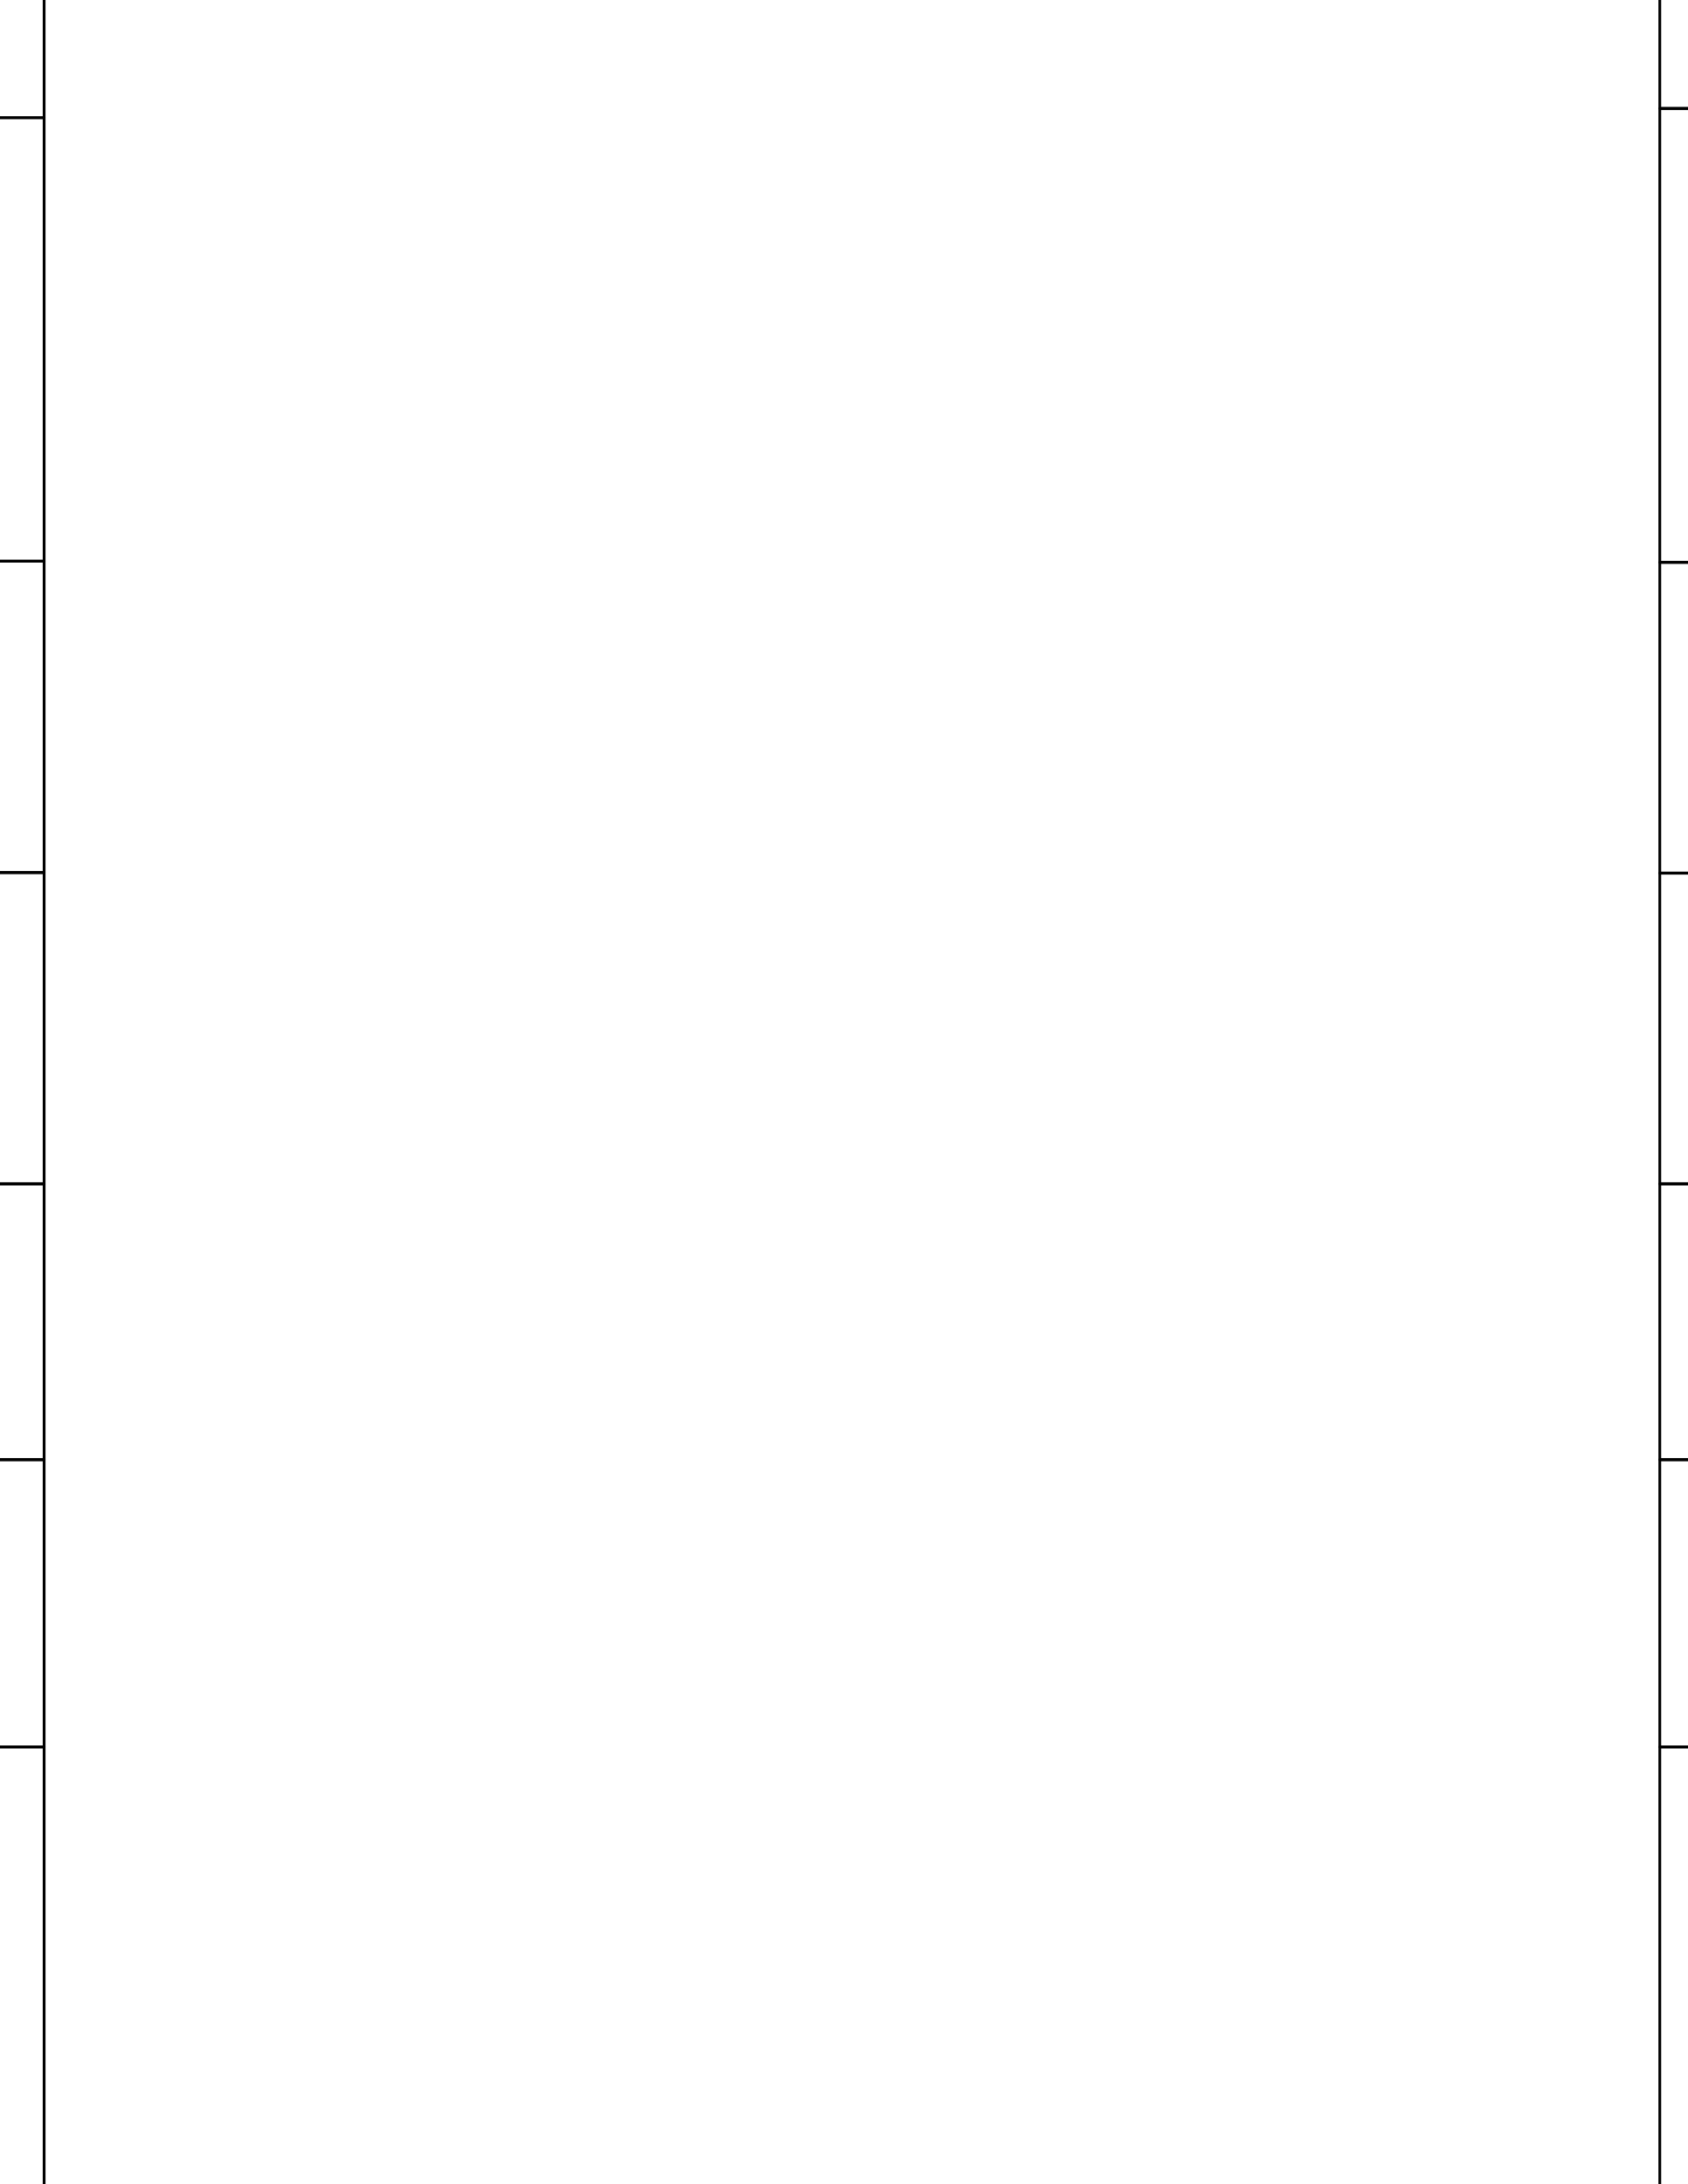
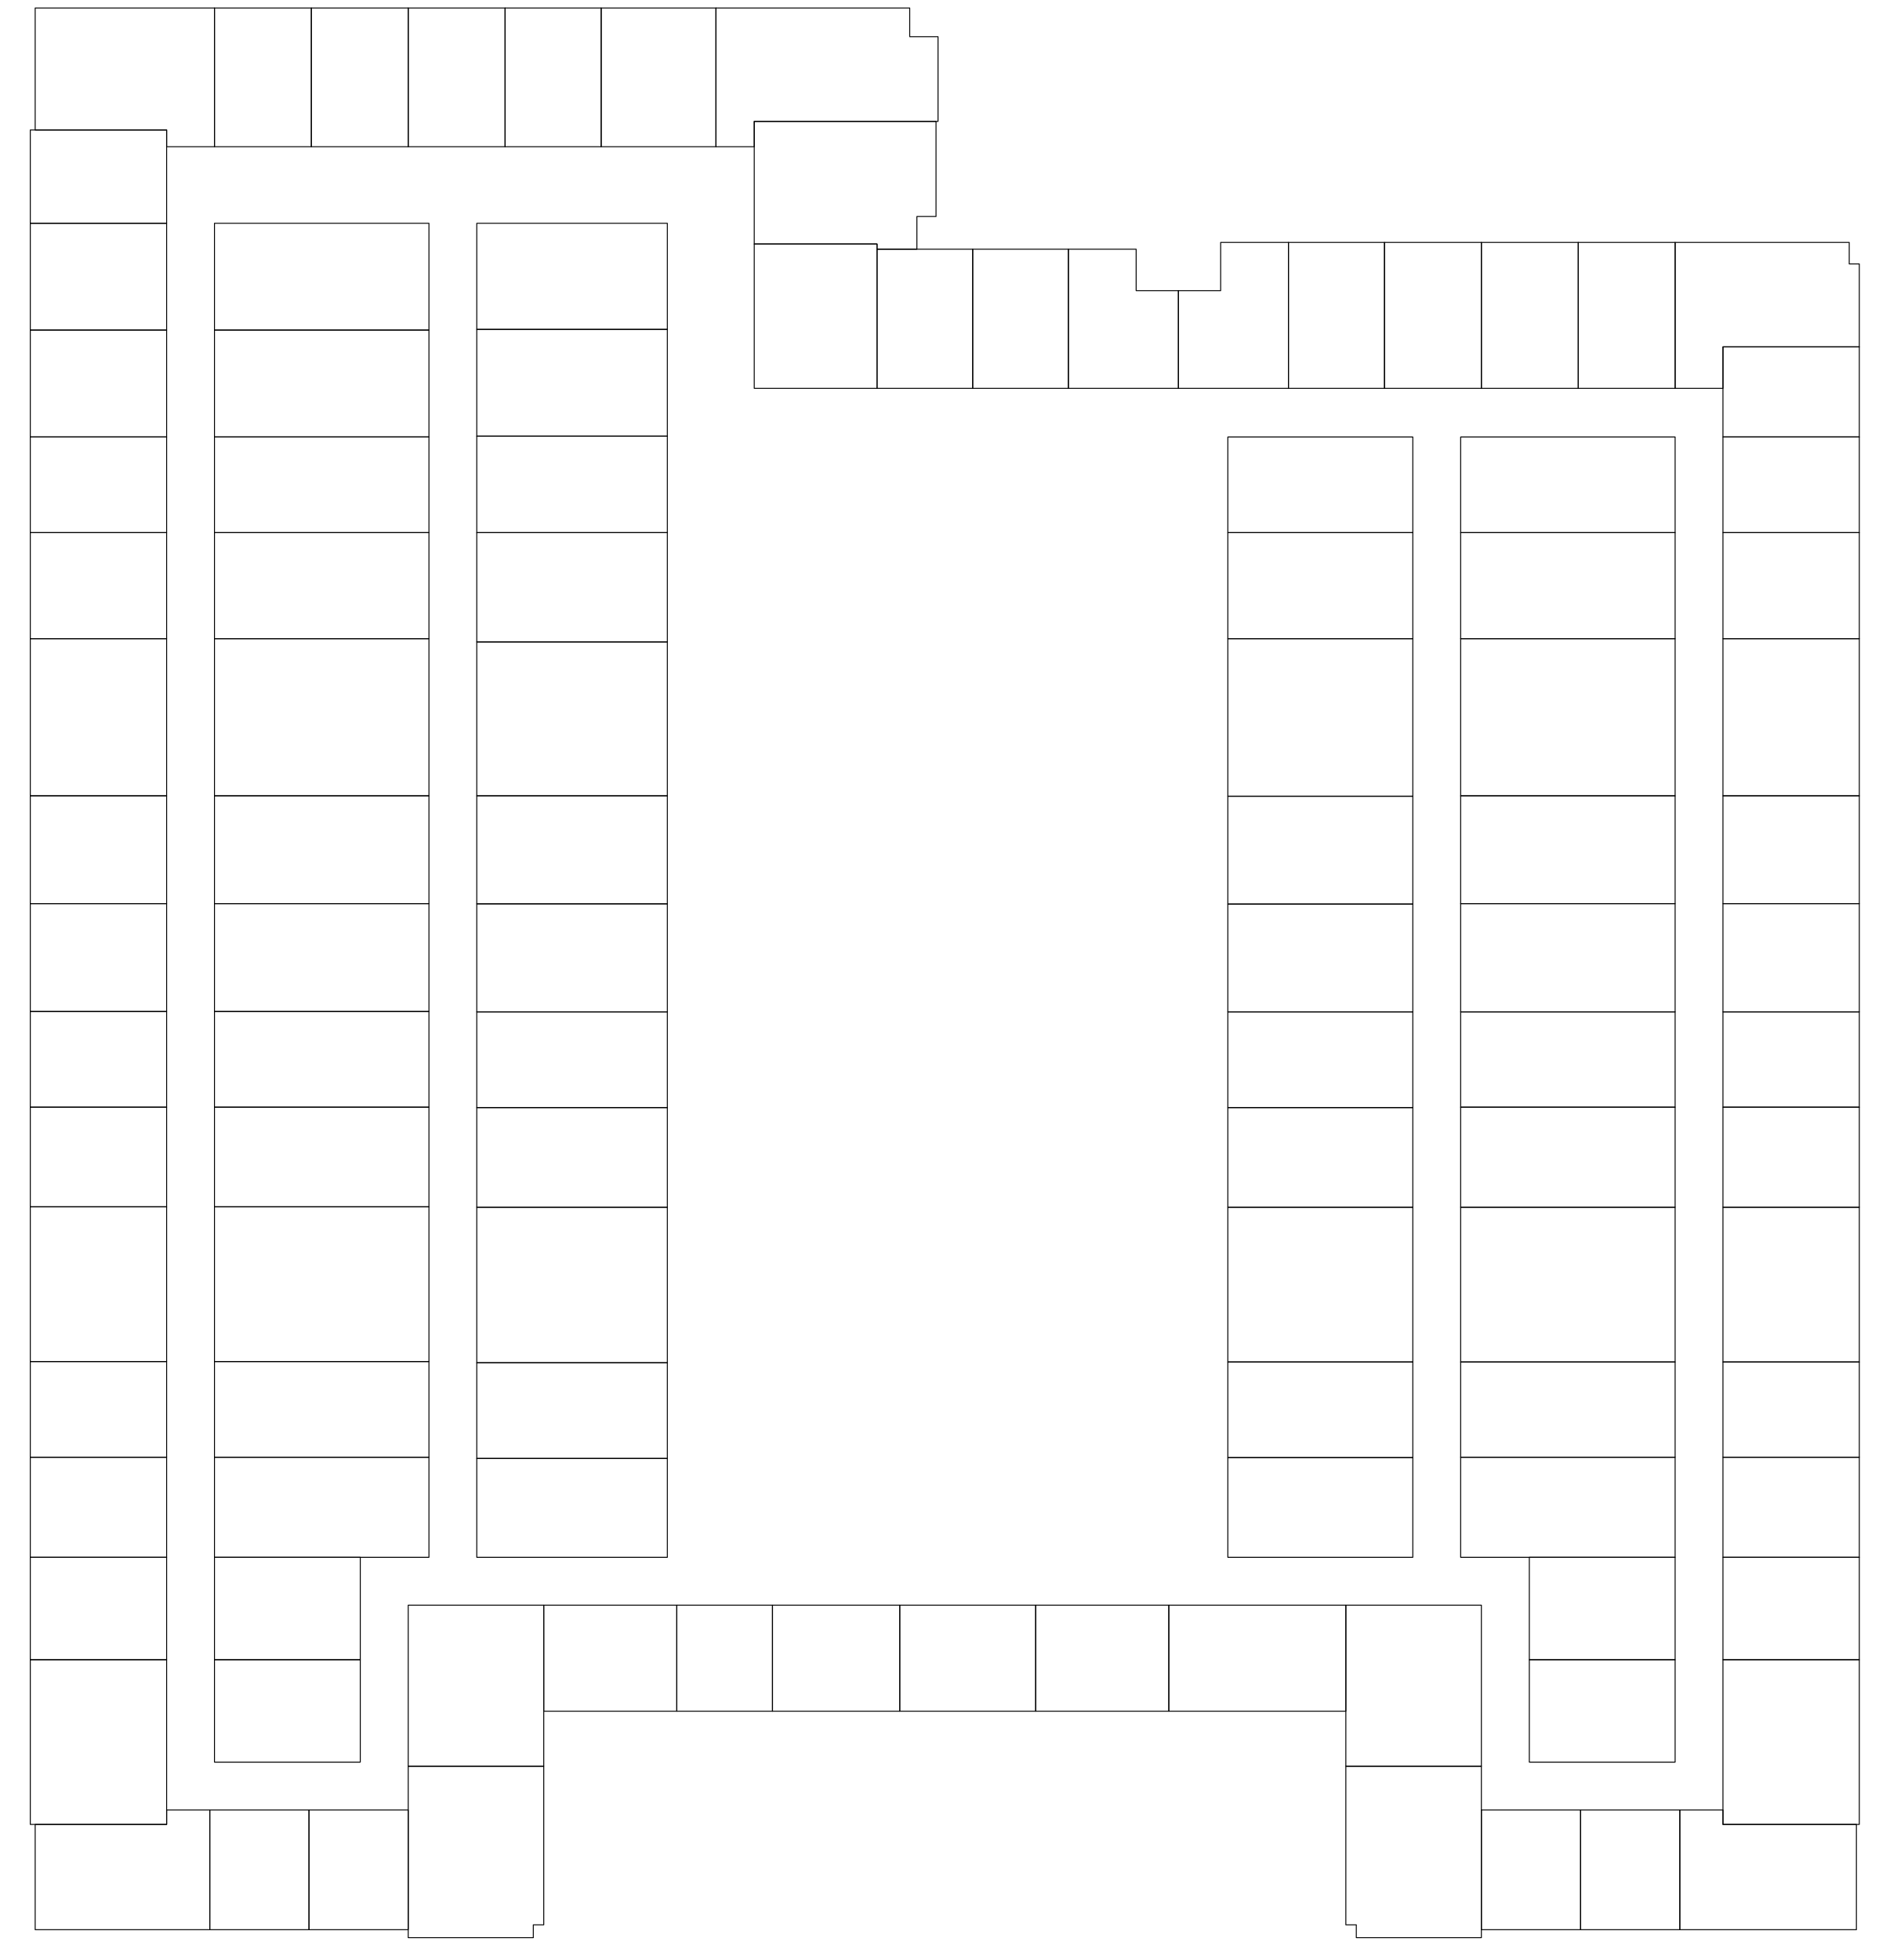
- <svg xmlns="http://www.w3.org/2000/svg" version="1.1" id="_x30_-PF-CELLULAR_x24_0-PF-CELL" x="0px" y="0px" width="612px" height="792px" viewBox="0 0 612 792" enable-background="new 0 0 612 792" xml:space="preserve">
+ <svg xmlns="http://www.w3.org/2000/svg" version="1.1" id="PF-PLAN_x24_0-PF-DARK" x="0px" y="0px" width="1975px" height="2048.34px" viewBox="-681.5 -628.17 1975 2048.34" xml:space="preserve">
  <g id="POLYLINE_78_">
    <polyline fill="none" stroke="#000000" stroke-linecap="round" stroke-linejoin="round" stroke-miterlimit="10" points="   -649.83,-171.5 -507.33,-171.5 -507.33,-283.21 -649.83,-283.21 -649.83,-171.5  " />
  </g>
  <g id="POLYLINE_79_">
    <polyline fill="none" stroke="#000000" stroke-linecap="round" stroke-linejoin="round" stroke-miterlimit="10" points="   -507.33,-71.5 -649.83,-71.5 -649.83,-171.5 -507.33,-171.5 -507.33,-71.5  " />
  </g>
  <g id="POLYLINE_88_">
    <polyline fill="none" stroke="#000000" stroke-linecap="round" stroke-linejoin="round" stroke-miterlimit="10" points="   -457.33,-171.5 -233.17,-171.5 -233.17,-283.21 -457.33,-283.21 -457.33,-171.5  " />
  </g>
  <g id="POLYLINE_1375_">
    <polyline fill="none" stroke="#000000" stroke-linecap="round" stroke-linejoin="round" stroke-miterlimit="10" points="   -124.1,1396.83 -254.83,1396.83 -254.83,1217.67 -113.17,1217.67 -113.17,1383.4 -124.1,1383.4 -124.1,1396.83  " />
  </g>
  <g id="POLYLINE_1376_">
    <polyline fill="none" stroke="#000000" stroke-linecap="round" stroke-linejoin="round" stroke-miterlimit="10" points="   -254.83,1388.5 -358.53,1388.5 -358.53,1263.4 -254.83,1263.4 -254.83,1388.5  " />
  </g>
  <g id="POLYLINE_1377_">
    <polyline fill="none" stroke="#000000" stroke-linecap="round" stroke-linejoin="round" stroke-miterlimit="10" points="   -358.53,1388.5 -462.23,1388.5 -462.23,1263.4 -358.53,1263.4 -358.53,1388.5  " />
  </g>
  <g id="POLYLINE_1378_">
    <polyline fill="none" stroke="#000000" stroke-linecap="round" stroke-linejoin="round" stroke-miterlimit="10" points="   970.53,1388.5 1074.23,1388.5 1074.23,1263.4 970.53,1263.4 970.53,1388.5  " />
  </g>
  <g id="POLYLINE_1379_">
    <polyline fill="none" stroke="#000000" stroke-linecap="round" stroke-linejoin="round" stroke-miterlimit="10" points="   866.83,1388.5 970.53,1388.5 970.53,1263.4 866.83,1263.4 866.83,1388.5  " />
  </g>
  <g id="POLYLINE_1380_">
    <polyline fill="none" stroke="#000000" stroke-linecap="round" stroke-linejoin="round" stroke-miterlimit="10" points="   736.1,1396.83 866.83,1396.83 866.83,1217.67 725.17,1217.67 725.17,1383.4 736.1,1383.4 736.1,1396.83  " />
  </g>
  <g id="POLYLINE_2115_">
    <polyline fill="none" stroke="#000000" stroke-linecap="round" stroke-linejoin="round" stroke-miterlimit="10" points="   1119.33,-171.5 1261.83,-171.5 1261.83,-265.67 1119.33,-265.67 1119.33,-171.5  " />
  </g>
  <g id="POLYLINE_2116_">
    <polyline fill="none" stroke="#000000" stroke-linecap="round" stroke-linejoin="round" stroke-miterlimit="10" points="   1119.33,1278.5 1261.83,1278.5 1261.83,1106.36 1119.33,1106.36 1119.33,1278.5  " />
  </g>
  <g id="POLYLINE_2117_">
    <polyline fill="none" stroke="#000000" stroke-linecap="round" stroke-linejoin="round" stroke-miterlimit="10" points="   1119.33,1106.36 1261.83,1106.36 1261.83,999.33 1119.33,999.33 1119.33,1106.36  " />
  </g>
  <g id="POLYLINE_2118_">
    <polyline fill="none" stroke="#000000" stroke-linecap="round" stroke-linejoin="round" stroke-miterlimit="10" points="   1119.33,-71.5 1261.83,-71.5 1261.83,-171.5 1119.33,-171.5 1119.33,-71.5  " />
  </g>
  <g id="POLYLINE_2119_">
    <polyline fill="none" stroke="#000000" stroke-linecap="round" stroke-linejoin="round" stroke-miterlimit="10" points="   1119.33,39.33 1261.83,39.33 1261.83,-71.5 1119.33,-71.5 1119.33,39.33  " />
  </g>
  <g id="POLYLINE_2120_">
    <polyline fill="none" stroke="#000000" stroke-linecap="round" stroke-linejoin="round" stroke-miterlimit="10" points="   1119.33,203.5 1261.83,203.5 1261.83,39.33 1119.33,39.33 1119.33,203.5  " />
  </g>
  <g id="POLYLINE_2121_">
    <polyline fill="none" stroke="#000000" stroke-linecap="round" stroke-linejoin="round" stroke-miterlimit="10" points="   1119.33,316.21 1261.83,316.21 1261.83,203.5 1119.33,203.5 1119.33,316.21  " />
  </g>
  <g id="POLYLINE_2122_">
    <polyline fill="none" stroke="#000000" stroke-linecap="round" stroke-linejoin="round" stroke-miterlimit="10" points="   1119.33,999.33 1261.83,999.33 1261.83,894.75 1119.33,894.75 1119.33,999.33  " />
  </g>
  <g id="POLYLINE_2123_">
    <polyline fill="none" stroke="#000000" stroke-linecap="round" stroke-linejoin="round" stroke-miterlimit="10" points="   1119.33,894.75 1261.83,894.75 1261.83,795.17 1119.33,795.17 1119.33,894.75  " />
  </g>
  <g id="POLYLINE_2124_">
    <polyline fill="none" stroke="#000000" stroke-linecap="round" stroke-linejoin="round" stroke-miterlimit="10" points="   1119.33,795.17 1261.83,795.17 1261.83,633.5 1119.33,633.5 1119.33,795.17  " />
  </g>
  <g id="POLYLINE_2125_">
    <polyline fill="none" stroke="#000000" stroke-linecap="round" stroke-linejoin="round" stroke-miterlimit="10" points="   1119.33,633.5 1261.83,633.5 1261.83,528.92 1119.33,528.92 1119.33,633.5  " />
  </g>
  <g id="POLYLINE_2126_">
    <polyline fill="none" stroke="#000000" stroke-linecap="round" stroke-linejoin="round" stroke-miterlimit="10" points="   1119.33,528.92 1261.83,528.92 1261.83,429.33 1119.33,429.33 1119.33,528.92  " />
  </g>
  <g id="POLYLINE_2127_">
    <polyline fill="none" stroke="#000000" stroke-linecap="round" stroke-linejoin="round" stroke-miterlimit="10" points="   1119.33,429.33 1261.83,429.33 1261.83,316.21 1119.33,316.21 1119.33,429.33  " />
  </g>
  <g id="POLYLINE_2128_">
    <polyline fill="none" stroke="#000000" stroke-linecap="round" stroke-linejoin="round" stroke-miterlimit="10" points="   -649.83,-394.83 -507.33,-394.83 -507.33,-492.34 -649.83,-492.34 -649.83,-394.83  " />
  </g>
  <g id="POLYLINE_2129_">
    <polyline fill="none" stroke="#000000" stroke-linecap="round" stroke-linejoin="round" stroke-miterlimit="10" points="   -507.33,1278.5 -649.83,1278.5 -649.83,1106.36 -507.33,1106.36 -507.33,1278.5  " />
  </g>
  <g id="POLYLINE_2130_">
    <polyline fill="none" stroke="#000000" stroke-linecap="round" stroke-linejoin="round" stroke-miterlimit="10" points="   -507.33,1106.36 -649.83,1106.36 -649.83,999.33 -507.33,999.33 -507.33,1106.36  " />
  </g>
  <g id="POLYLINE_2131_">
    <polyline fill="none" stroke="#000000" stroke-linecap="round" stroke-linejoin="round" stroke-miterlimit="10" points="   -507.33,39.33 -649.83,39.33 -649.83,-71.5 -507.33,-71.5 -507.33,39.33  " />
  </g>
  <g id="POLYLINE_2132_">
    <polyline fill="none" stroke="#000000" stroke-linecap="round" stroke-linejoin="round" stroke-miterlimit="10" points="   -507.33,203.5 -649.83,203.5 -649.83,39.33 -507.33,39.33 -507.33,203.5  " />
  </g>
  <g id="POLYLINE_2133_">
    <polyline fill="none" stroke="#000000" stroke-linecap="round" stroke-linejoin="round" stroke-miterlimit="10" points="   -507.33,528.92 -649.83,528.92 -649.83,428.92 -507.33,428.92 -507.33,528.92  " />
  </g>
  <g id="POLYLINE_2134_">
    <polyline fill="none" stroke="#000000" stroke-linecap="round" stroke-linejoin="round" stroke-miterlimit="10" points="   -507.33,633.08 -649.83,633.08 -649.83,528.92 -507.33,528.92 -507.33,633.08  " />
  </g>
  <g id="POLYLINE_2135_">
    <polyline fill="none" stroke="#000000" stroke-linecap="round" stroke-linejoin="round" stroke-miterlimit="10" points="   -507.33,794.75 -649.83,794.75 -649.83,633.08 -507.33,633.08 -507.33,794.75  " />
  </g>
  <g id="POLYLINE_2136_">
    <polyline fill="none" stroke="#000000" stroke-linecap="round" stroke-linejoin="round" stroke-miterlimit="10" points="   -507.33,894.75 -649.83,894.75 -649.83,794.75 -507.33,794.75 -507.33,894.75  " />
  </g>
  <g id="POLYLINE_2137_">
    <polyline fill="none" stroke="#000000" stroke-linecap="round" stroke-linejoin="round" stroke-miterlimit="10" points="   -507.33,428.92 -649.83,428.92 -649.83,316.21 -507.33,316.21 -507.33,428.92  " />
  </g>
  <g id="POLYLINE_2138_">
    <polyline fill="none" stroke="#000000" stroke-linecap="round" stroke-linejoin="round" stroke-miterlimit="10" points="   -507.33,316.21 -649.83,316.21 -649.83,203.5 -507.33,203.5 -507.33,316.21  " />
  </g>
  <g id="POLYLINE_2139_">
    <polyline fill="none" stroke="#000000" stroke-linecap="round" stroke-linejoin="round" stroke-miterlimit="10" points="   -507.33,999.33 -649.83,999.33 -649.83,894.75 -507.33,894.75 -507.33,999.33  " />
  </g>
  <g id="POLYLINE_2140_">
    <polyline fill="none" stroke="#000000" stroke-linecap="round" stroke-linejoin="round" stroke-miterlimit="10" points="   -649.83,-283.21 -507.33,-283.21 -507.33,-394.83 -649.83,-394.83 -649.83,-283.21  " />
  </g>
  <g id="POLYLINE_2141_">
    <polyline fill="none" stroke="#000000" stroke-linecap="round" stroke-linejoin="round" stroke-miterlimit="10" points="   601.83,-71.5 795.17,-71.5 795.17,-171.5 601.83,-171.5 601.83,-71.5  " />
  </g>
  <g id="POLYLINE_2142_">
    <polyline fill="none" stroke="#000000" stroke-linecap="round" stroke-linejoin="round" stroke-miterlimit="10" points="   601.83,529.33 795.17,529.33 795.17,429.33 601.83,429.33 601.83,529.33  " />
  </g>
  <g id="POLYLINE_2143_">
    <polyline fill="none" stroke="#000000" stroke-linecap="round" stroke-linejoin="round" stroke-miterlimit="10" points="   601.83,633.5 795.17,633.5 795.17,529.33 601.83,529.33 601.83,633.5  " />
  </g>
  <g id="POLYLINE_2144_">
    <polyline fill="none" stroke="#000000" stroke-linecap="round" stroke-linejoin="round" stroke-miterlimit="10" points="   601.83,795.17 795.17,795.17 795.17,633.5 601.83,633.5 601.83,795.17  " />
  </g>
  <g id="POLYLINE_2145_">
    <polyline fill="none" stroke="#000000" stroke-linecap="round" stroke-linejoin="round" stroke-miterlimit="10" points="   601.83,895.17 795.17,895.17 795.17,795.17 601.83,795.17 601.83,895.17  " />
  </g>
  <g id="POLYLINE_2146_">
    <polyline fill="none" stroke="#000000" stroke-linecap="round" stroke-linejoin="round" stroke-miterlimit="10" points="   601.83,999.33 795.17,999.33 795.17,895.17 601.83,895.17 601.83,999.33  " />
  </g>
  <g id="POLYLINE_2147_">
    <polyline fill="none" stroke="#000000" stroke-linecap="round" stroke-linejoin="round" stroke-miterlimit="10" points="   601.83,39.33 795.17,39.33 795.17,-71.5 601.83,-71.5 601.83,39.33  " />
  </g>
  <g id="POLYLINE_2148_">
    <polyline fill="none" stroke="#000000" stroke-linecap="round" stroke-linejoin="round" stroke-miterlimit="10" points="   601.83,203.92 795.17,203.92 795.17,39.33 601.83,39.33 601.83,203.92  " />
  </g>
  <g id="POLYLINE_2149_">
    <polyline fill="none" stroke="#000000" stroke-linecap="round" stroke-linejoin="round" stroke-miterlimit="10" points="   -183.17,529.33 16,529.33 16,429.33 -183.17,429.33 -183.17,529.33  " />
  </g>
  <g id="POLYLINE_2150_">
    <polyline fill="none" stroke="#000000" stroke-linecap="round" stroke-linejoin="round" stroke-miterlimit="10" points="   -183.17,633.5 16,633.5 16,529.33 -183.17,529.33 -183.17,633.5  " />
  </g>
  <g id="POLYLINE_2151_">
    <polyline fill="none" stroke="#000000" stroke-linecap="round" stroke-linejoin="round" stroke-miterlimit="10" points="   -183.17,-71.5 16,-71.5 16,-172.33 -183.17,-172.33 -183.17,-71.5  " />
  </g>
  <g id="POLYLINE_2152_">
    <polyline fill="none" stroke="#000000" stroke-linecap="round" stroke-linejoin="round" stroke-miterlimit="10" points="   -183.17,42.67 16,42.67 16,-71.5 -183.17,-71.5 -183.17,42.67  " />
  </g>
  <g id="POLYLINE_2153_">
    <polyline fill="none" stroke="#000000" stroke-linecap="round" stroke-linejoin="round" stroke-miterlimit="10" points="   -183.17,203.5 16,203.5 16,42.67 -183.17,42.67 -183.17,203.5  " />
  </g>
  <g id="POLYLINE_2154_">
    <polyline fill="none" stroke="#000000" stroke-linecap="round" stroke-linejoin="round" stroke-miterlimit="10" points="   -183.17,796 16,796 16,633.5 -183.17,633.5 -183.17,796  " />
  </g>
  <g id="POLYLINE_2155_">
    <polyline fill="none" stroke="#000000" stroke-linecap="round" stroke-linejoin="round" stroke-miterlimit="10" points="   -183.17,896 16,896 16,796 -183.17,796 -183.17,896  " />
  </g>
  <g id="POLYLINE_2156_">
    <polyline fill="none" stroke="#000000" stroke-linecap="round" stroke-linejoin="round" stroke-miterlimit="10" points="   -183.17,999.33 16,999.33 16,896 -183.17,896 -183.17,999.33  " />
  </g>
  <g id="POLYLINE_2157_">
    <polyline fill="none" stroke="#000000" stroke-linecap="round" stroke-linejoin="round" stroke-miterlimit="10" points="   845.17,-71.5 1069.33,-71.5 1069.33,-171.5 845.17,-171.5 845.17,-71.5  " />
  </g>
  <g id="POLYLINE_2158_">
    <polyline fill="none" stroke="#000000" stroke-linecap="round" stroke-linejoin="round" stroke-miterlimit="10" points="   845.17,39.33 1069.33,39.33 1069.33,-71.5 845.17,-71.5 845.17,39.33  " />
  </g>
  <g id="POLYLINE_2159_">
    <polyline fill="none" stroke="#000000" stroke-linecap="round" stroke-linejoin="round" stroke-miterlimit="10" points="   845.17,203.5 1069.33,203.5 1069.33,39.33 845.17,39.33 845.17,203.5  " />
  </g>
  <g id="POLYLINE_2160_">
    <polyline fill="none" stroke="#000000" stroke-linecap="round" stroke-linejoin="round" stroke-miterlimit="10" points="   601.83,429.33 795.17,429.33 795.17,316.63 601.83,316.63 601.83,429.33  " />
  </g>
  <g id="POLYLINE_2161_">
    <polyline fill="none" stroke="#000000" stroke-linecap="round" stroke-linejoin="round" stroke-miterlimit="10" points="   601.83,316.63 795.17,316.63 795.17,203.92 601.83,203.92 601.83,316.63  " />
  </g>
  <g id="POLYLINE_2162_">
    <polyline fill="none" stroke="#000000" stroke-linecap="round" stroke-linejoin="round" stroke-miterlimit="10" points="   -183.17,429.33 16,429.33 16,316.42 -183.17,316.42 -183.17,429.33  " />
  </g>
  <g id="POLYLINE_2163_">
    <polyline fill="none" stroke="#000000" stroke-linecap="round" stroke-linejoin="round" stroke-miterlimit="10" points="   -183.17,316.42 16,316.42 16,203.5 -183.17,203.5 -183.17,316.42  " />
  </g>
  <g id="POLYLINE_2164_">
    <polyline fill="none" stroke="#000000" stroke-linecap="round" stroke-linejoin="round" stroke-miterlimit="10" points="   845.17,316.21 1069.33,316.21 1069.33,203.5 845.17,203.5 845.17,316.21  " />
  </g>
  <g id="POLYLINE_2165_">
    <polyline fill="none" stroke="#000000" stroke-linecap="round" stroke-linejoin="round" stroke-miterlimit="10" points="   845.17,999.33 1069.33,999.33 1069.33,894.75 845.17,894.75 845.17,999.33  " />
  </g>
  <g id="POLYLINE_2166_">
    <polyline fill="none" stroke="#000000" stroke-linecap="round" stroke-linejoin="round" stroke-miterlimit="10" points="   916.94,1106.36 1069.33,1106.36 1069.33,999.33 916.94,999.33 916.94,1106.36  " />
  </g>
  <g id="POLYLINE_2167_">
    <polyline fill="none" stroke="#000000" stroke-linecap="round" stroke-linejoin="round" stroke-miterlimit="10" points="   916.94,1213.4 1069.33,1213.4 1069.33,1106.36 916.94,1106.36 916.94,1213.4  " />
  </g>
  <g id="POLYLINE_2168_">
    <polyline fill="none" stroke="#000000" stroke-linecap="round" stroke-linejoin="round" stroke-miterlimit="10" points="   -233.17,-71.5 -457.33,-71.5 -457.33,-171.5 -233.17,-171.5 -233.17,-71.5  " />
  </g>
  <g id="POLYLINE_2169_">
    <polyline fill="none" stroke="#000000" stroke-linecap="round" stroke-linejoin="round" stroke-miterlimit="10" points="   -233.17,39.33 -457.33,39.33 -457.33,-71.5 -233.17,-71.5 -233.17,39.33  " />
  </g>
  <g id="POLYLINE_2170_">
    <polyline fill="none" stroke="#000000" stroke-linecap="round" stroke-linejoin="round" stroke-miterlimit="10" points="   -233.17,203.5 -457.33,203.5 -457.33,39.33 -233.17,39.33 -233.17,203.5  " />
  </g>
  <g id="POLYLINE_2171_">
    <polyline fill="none" stroke="#000000" stroke-linecap="round" stroke-linejoin="round" stroke-miterlimit="10" points="   -233.17,528.92 -457.33,528.92 -457.33,428.92 -233.17,428.92 -233.17,528.92  " />
  </g>
  <g id="POLYLINE_2172_">
    <polyline fill="none" stroke="#000000" stroke-linecap="round" stroke-linejoin="round" stroke-miterlimit="10" points="   -233.17,633.08 -457.33,633.08 -457.33,528.92 -233.17,528.92 -233.17,633.08  " />
  </g>
  <g id="POLYLINE_2173_">
    <polyline fill="none" stroke="#000000" stroke-linecap="round" stroke-linejoin="round" stroke-miterlimit="10" points="   -233.17,794.75 -457.33,794.75 -457.33,633.08 -233.17,633.08 -233.17,794.75  " />
  </g>
  <g id="POLYLINE_2174_">
    <polyline fill="none" stroke="#000000" stroke-linecap="round" stroke-linejoin="round" stroke-miterlimit="10" points="   -233.17,894.75 -457.33,894.75 -457.33,794.75 -233.17,794.75 -233.17,894.75  " />
  </g>
  <g id="POLYLINE_2175_">
    <polyline fill="none" stroke="#000000" stroke-linecap="round" stroke-linejoin="round" stroke-miterlimit="10" points="   -233.17,428.92 -457.33,428.92 -457.33,316.21 -233.17,316.21 -233.17,428.92  " />
  </g>
  <g id="POLYLINE_2176_">
    <polyline fill="none" stroke="#000000" stroke-linecap="round" stroke-linejoin="round" stroke-miterlimit="10" points="   -233.17,316.21 -457.33,316.21 -457.33,203.5 -233.17,203.5 -233.17,316.21  " />
  </g>
  <g id="POLYLINE_2177_">
    <polyline fill="none" stroke="#000000" stroke-linecap="round" stroke-linejoin="round" stroke-miterlimit="10" points="   -233.17,999.33 -457.33,999.33 -457.33,894.75 -233.17,894.75 -233.17,999.33  " />
  </g>
  <g id="POLYLINE_2178_">
    <polyline fill="none" stroke="#000000" stroke-linecap="round" stroke-linejoin="round" stroke-miterlimit="10" points="   -304.94,1106.36 -457.33,1106.36 -457.33,999.33 -304.94,999.33 -304.94,1106.36  " />
  </g>
  <g id="POLYLINE_2179_">
    <polyline fill="none" stroke="#000000" stroke-linecap="round" stroke-linejoin="round" stroke-miterlimit="10" points="   -304.94,1213.4 -457.33,1213.4 -457.33,1106.36 -304.94,1106.36 -304.94,1213.4  " />
  </g>
  <g id="POLYLINE_2180_">
    <polyline fill="none" stroke="#000000" stroke-linecap="round" stroke-linejoin="round" stroke-miterlimit="10" points="   -457.33,-283.21 -233.17,-283.21 -233.17,-394.83 -457.33,-394.83 -457.33,-283.21  " />
  </g>
  <g id="POLYLINE_2181_">
    <polyline fill="none" stroke="#000000" stroke-linecap="round" stroke-linejoin="round" stroke-miterlimit="10" points="   -183.17,-172.33 16,-172.33 16,-283.96 -183.17,-283.96 -183.17,-172.33  " />
  </g>
  <g id="POLYLINE_2182_">
    <polyline fill="none" stroke="#000000" stroke-linecap="round" stroke-linejoin="round" stroke-miterlimit="10" points="   -183.17,-283.96 16,-283.96 16,-394.83 -183.17,-394.83 -183.17,-283.96  " />
  </g>
  <g id="POLYLINE_2183_">
    <polyline fill="none" stroke="#000000" stroke-linecap="round" stroke-linejoin="round" stroke-miterlimit="10" points="   845.17,894.75 1069.33,894.75 1069.33,795.17 845.17,795.17 845.17,894.75  " />
  </g>
  <g id="POLYLINE_2184_">
    <polyline fill="none" stroke="#000000" stroke-linecap="round" stroke-linejoin="round" stroke-miterlimit="10" points="   845.17,795.17 1069.33,795.17 1069.33,633.5 845.17,633.5 845.17,795.17  " />
  </g>
  <g id="POLYLINE_2185_">
    <polyline fill="none" stroke="#000000" stroke-linecap="round" stroke-linejoin="round" stroke-miterlimit="10" points="   845.17,633.5 1069.33,633.5 1069.33,528.92 845.17,528.92 845.17,633.5  " />
  </g>
  <g id="POLYLINE_2186_">
    <polyline fill="none" stroke="#000000" stroke-linecap="round" stroke-linejoin="round" stroke-miterlimit="10" points="   845.17,528.92 1069.33,528.92 1069.33,429.33 845.17,429.33 845.17,528.92  " />
  </g>
  <g id="POLYLINE_2187_">
    <polyline fill="none" stroke="#000000" stroke-linecap="round" stroke-linejoin="round" stroke-miterlimit="10" points="   845.17,429.33 1069.33,429.33 1069.33,316.21 845.17,316.21 845.17,429.33  " />
  </g>
  <g id="POLYLINE_2188_">
    <polyline fill="none" stroke="#000000" stroke-linecap="round" stroke-linejoin="round" stroke-miterlimit="10" points="   1119.33,-222.33 1119.33,-265.67 1261.83,-265.67 1261.83,-352.33 1251.31,-352.33 1251.31,-374.83 1069.33,-374.83    1069.33,-222.33 1119.33,-222.33  " />
  </g>
  <g id="POLYLINE_2189_">
    <polyline fill="none" stroke="#000000" stroke-linecap="round" stroke-linejoin="round" stroke-miterlimit="10" points="   -644.73,-492.34 -507.33,-492.34 -507.33,-474.83 -457.33,-474.83 -457.33,-619.83 -644.73,-619.83 -644.73,-492.34  " />
  </g>
  <g id="POLYLINE_2190_">
    <polyline fill="none" stroke="#000000" stroke-linecap="round" stroke-linejoin="round" stroke-miterlimit="10" points="   -457.33,-474.83 -356.08,-474.83 -356.08,-619.83 -457.33,-619.83 -457.33,-474.83  " />
  </g>
  <g id="POLYLINE_2191_">
    <polyline fill="none" stroke="#000000" stroke-linecap="round" stroke-linejoin="round" stroke-miterlimit="10" points="   -356.08,-474.83 -254.83,-474.83 -254.83,-619.83 -356.08,-619.83 -356.08,-474.83  " />
  </g>
  <g id="POLYLINE_2192_">
    <polyline fill="none" stroke="#000000" stroke-linecap="round" stroke-linejoin="round" stroke-miterlimit="10" points="   -254.83,-474.83 -153.58,-474.83 -153.58,-619.83 -254.83,-619.83 -254.83,-474.83  " />
  </g>
  <g id="POLYLINE_2193_">
    <polyline fill="none" stroke="#000000" stroke-linecap="round" stroke-linejoin="round" stroke-miterlimit="10" points="   -153.58,-474.83 -53.17,-474.83 -53.17,-619.83 -153.58,-619.83 -153.58,-474.83  " />
  </g>
  <g id="POLYLINE_2194_">
    <polyline fill="none" stroke="#000000" stroke-linecap="round" stroke-linejoin="round" stroke-miterlimit="10" points="   968.08,-222.33 1069.33,-222.33 1069.33,-374.83 968.08,-374.83 968.08,-222.33  " />
  </g>
  <g id="POLYLINE_2195_">
    <polyline fill="none" stroke="#000000" stroke-linecap="round" stroke-linejoin="round" stroke-miterlimit="10" points="   866.83,-222.33 968.08,-222.33 968.08,-374.83 866.83,-374.83 866.83,-222.33  " />
  </g>
  <g id="POLYLINE_2196_">
    <polyline fill="none" stroke="#000000" stroke-linecap="round" stroke-linejoin="round" stroke-miterlimit="10" points="   765.58,-222.33 866.83,-222.33 866.83,-374.83 765.58,-374.83 765.58,-222.33  " />
  </g>
  <g id="POLYLINE_2197_">
    <polyline fill="none" stroke="#000000" stroke-linecap="round" stroke-linejoin="round" stroke-miterlimit="10" points="   665.17,-222.33 765.58,-222.33 765.58,-374.83 665.17,-374.83 665.17,-222.33  " />
  </g>
  <g id="POLYLINE_2198_">
    <polyline fill="none" stroke="#000000" stroke-linecap="round" stroke-linejoin="round" stroke-miterlimit="10" points="   665.17,-374.83 594.33,-374.83 594.33,-324.42 550.17,-324.42 550.17,-222.33 665.17,-222.33 665.17,-374.83  " />
  </g>
  <g id="POLYLINE_2199_">
    <polyline fill="none" stroke="#000000" stroke-linecap="round" stroke-linejoin="round" stroke-miterlimit="10" points="   435.17,-367.75 506,-367.75 506,-324.42 550.17,-324.42 550.17,-222.33 435.17,-222.33 435.17,-367.75  " />
  </g>
  <g id="POLYLINE_2200_">
    <polyline fill="none" stroke="#000000" stroke-linecap="round" stroke-linejoin="round" stroke-miterlimit="10" points="   335.17,-222.33 435.17,-222.33 435.17,-367.75 335.17,-367.75 335.17,-222.33  " />
  </g>
  <g id="POLYLINE_2201_">
    <polyline fill="none" stroke="#000000" stroke-linecap="round" stroke-linejoin="round" stroke-miterlimit="10" points="   235.17,-222.33 335.17,-222.33 335.17,-367.75 235.17,-367.75 235.17,-222.33  " />
  </g>
  <g id="POLYLINE_2202_">
    <polyline fill="none" stroke="#000000" stroke-linecap="round" stroke-linejoin="round" stroke-miterlimit="10" points="   106.83,-222.33 235.17,-222.33 235.17,-373.17 106.83,-373.17 106.83,-222.33  " />
  </g>
  <g id="POLYLINE_2203_">
    <polyline fill="none" stroke="#000000" stroke-linecap="round" stroke-linejoin="round" stroke-miterlimit="10" points="   106.83,-474.83 66.83,-474.83 66.83,-619.83 269.33,-619.83 269.33,-589.83 298.92,-589.83 298.92,-501.29 106.83,-501.29    106.83,-474.83  " />
  </g>
  <g id="POLYLINE_2204_">
    <polyline fill="none" stroke="#000000" stroke-linecap="round" stroke-linejoin="round" stroke-miterlimit="10" points="   106.83,-373.17 235.17,-373.17 235.17,-367.75 276.83,-367.75 276.83,-401.92 296.83,-401.92 296.83,-501.29 106.83,-501.29    106.83,-373.17  " />
  </g>
  <g id="POLYLINE_2205_">
    <polyline fill="none" stroke="#000000" stroke-linecap="round" stroke-linejoin="round" stroke-miterlimit="10" points="   -53.17,-474.83 66.83,-474.83 66.83,-619.83 -53.17,-619.83 -53.17,-474.83  " />
  </g>
  <g id="POLYLINE_2206_">
    <polyline fill="none" stroke="#000000" stroke-linecap="round" stroke-linejoin="round" stroke-miterlimit="10" points="   -644.73,1278.5 -507.33,1278.5 -507.33,1263.4 -462.23,1263.4 -462.23,1388.5 -644.73,1388.5 -644.73,1278.5  " />
  </g>
  <g id="POLYLINE_2207_">
    <polyline fill="none" stroke="#000000" stroke-linecap="round" stroke-linejoin="round" stroke-miterlimit="10" points="   -254.83,1217.67 -113.17,1217.67 -113.17,1049.33 -254.83,1049.33 -254.83,1217.67  " />
  </g>
  <g id="POLYLINE_2208_">
    <polyline fill="none" stroke="#000000" stroke-linecap="round" stroke-linejoin="round" stroke-miterlimit="10" points="   125.9,1160.17 258.92,1160.17 258.92,1049.33 125.9,1049.33 125.9,1160.17  " />
  </g>
  <g id="POLYLINE_2209_">
    <polyline fill="none" stroke="#000000" stroke-linecap="round" stroke-linejoin="round" stroke-miterlimit="10" points="   25.9,1160.17 125.9,1160.17 125.9,1049.33 25.9,1049.33 25.9,1160.17  " />
  </g>
  <g id="POLYLINE_2210_">
    <polyline fill="none" stroke="#000000" stroke-linecap="round" stroke-linejoin="round" stroke-miterlimit="10" points="   -113.17,1160.17 25.9,1160.17 25.9,1049.33 -113.17,1049.33 -113.17,1160.17  " />
  </g>
  <g id="POLYLINE_2211_">
    <polyline fill="none" stroke="#000000" stroke-linecap="round" stroke-linejoin="round" stroke-miterlimit="10" points="   258.92,1160.17 401,1160.17 401,1049.33 258.92,1049.33 258.92,1160.17  " />
  </g>
  <g id="POLYLINE_2212_">
    <polyline fill="none" stroke="#000000" stroke-linecap="round" stroke-linejoin="round" stroke-miterlimit="10" points="   401,1160.17 540.17,1160.17 540.17,1049.33 401,1049.33 401,1160.17  " />
  </g>
  <g id="POLYLINE_2213_">
    <polyline fill="none" stroke="#000000" stroke-linecap="round" stroke-linejoin="round" stroke-miterlimit="10" points="   866.83,1217.67 725.17,1217.67 725.17,1049.33 866.83,1049.33 866.83,1217.67  " />
  </g>
  <g id="POLYLINE_2214_">
    <polyline fill="none" stroke="#000000" stroke-linecap="round" stroke-linejoin="round" stroke-miterlimit="10" points="   1258.81,1278.5 1119.33,1278.5 1119.33,1263.4 1074.23,1263.4 1074.23,1388.5 1258.81,1388.5 1258.81,1278.5  " />
  </g>
  <g id="POLYLINE_2215_">
    <polyline fill="none" stroke="#000000" stroke-linecap="round" stroke-linejoin="round" stroke-miterlimit="10" points="   540.17,1160.17 725.17,1160.17 725.17,1049.33 540.17,1049.33 540.17,1160.17  " />
  </g>
</svg>
